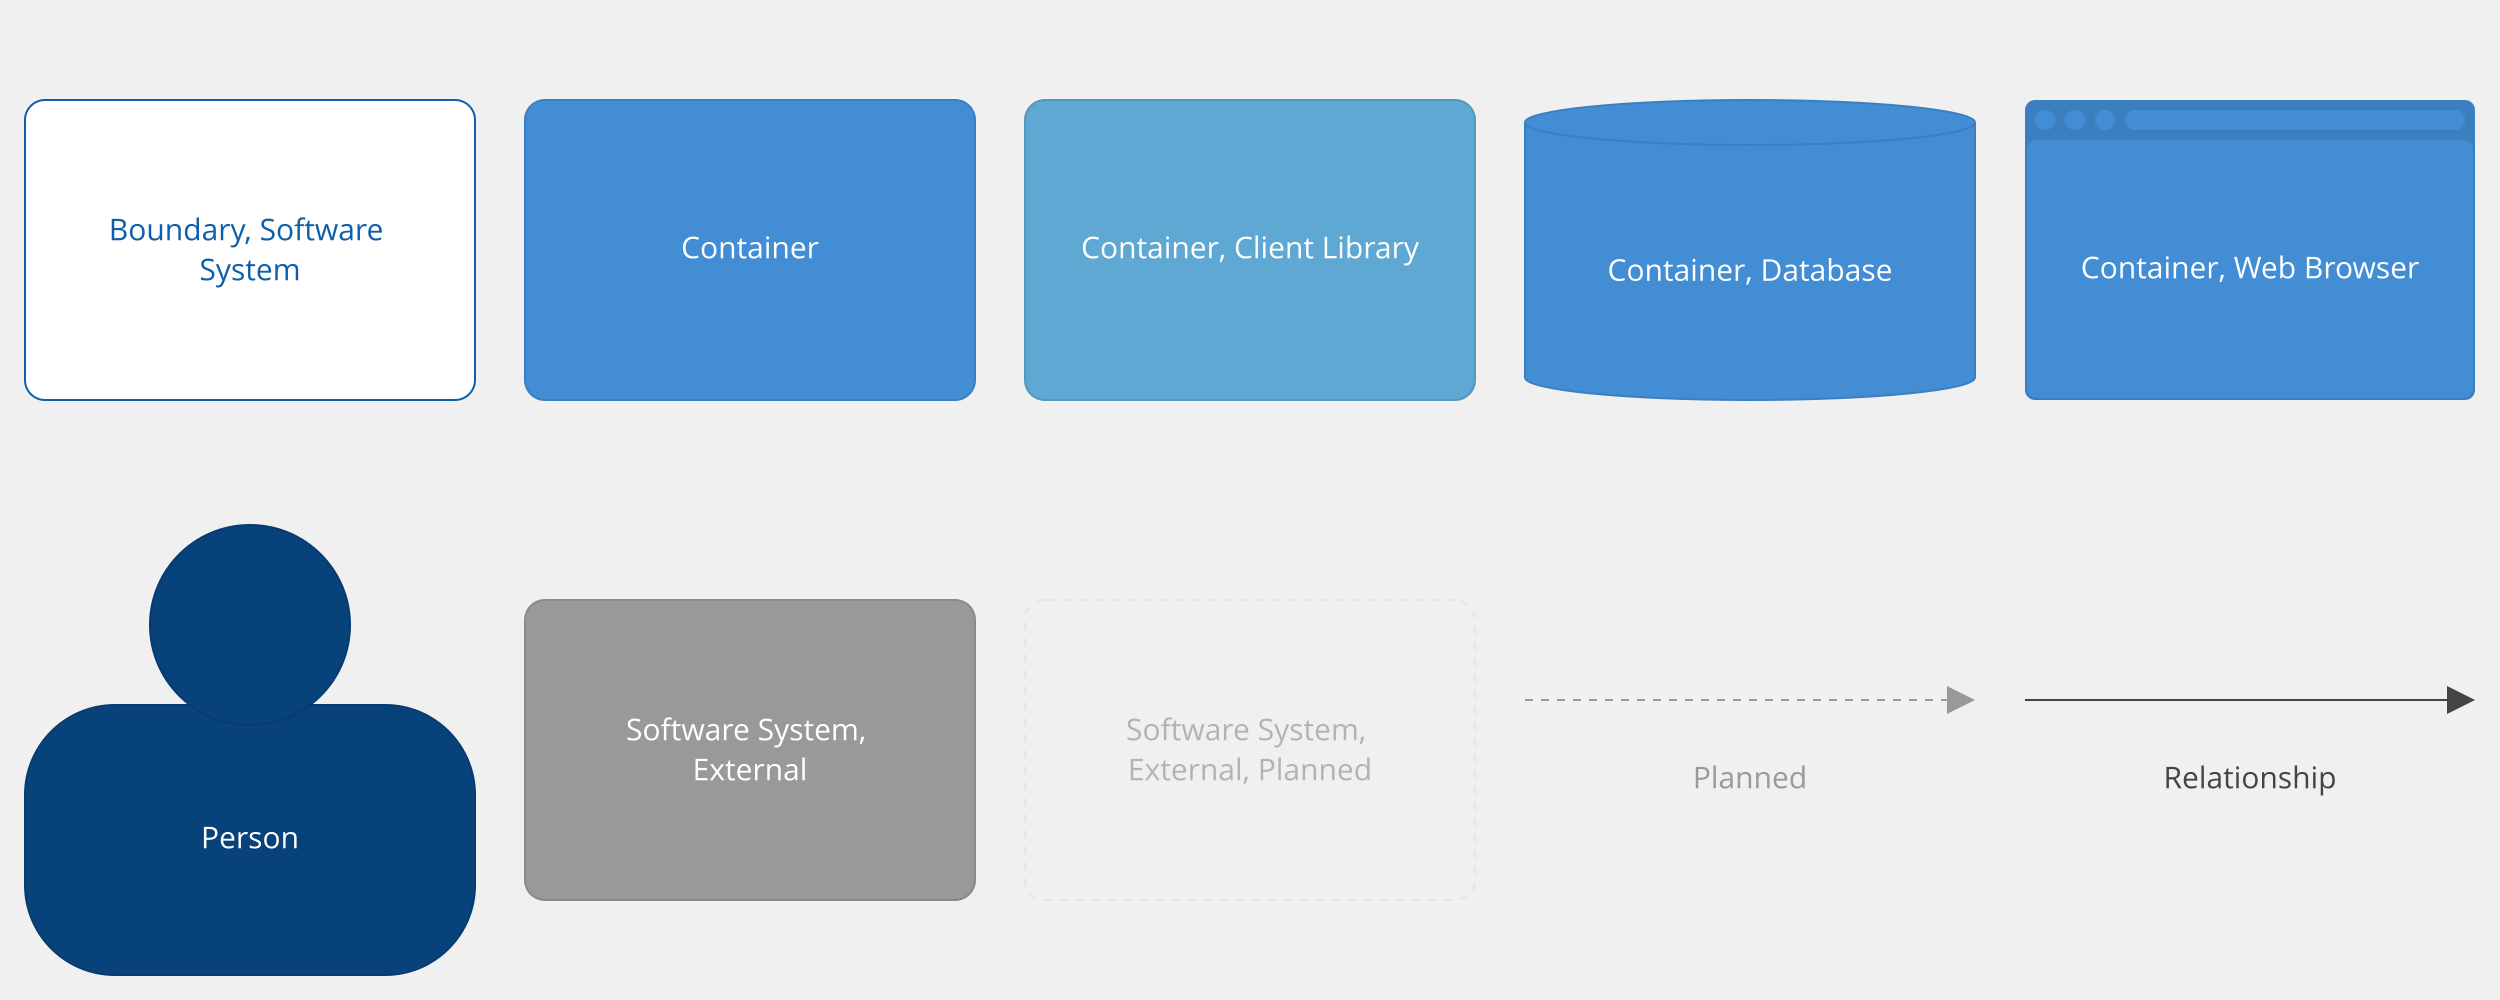
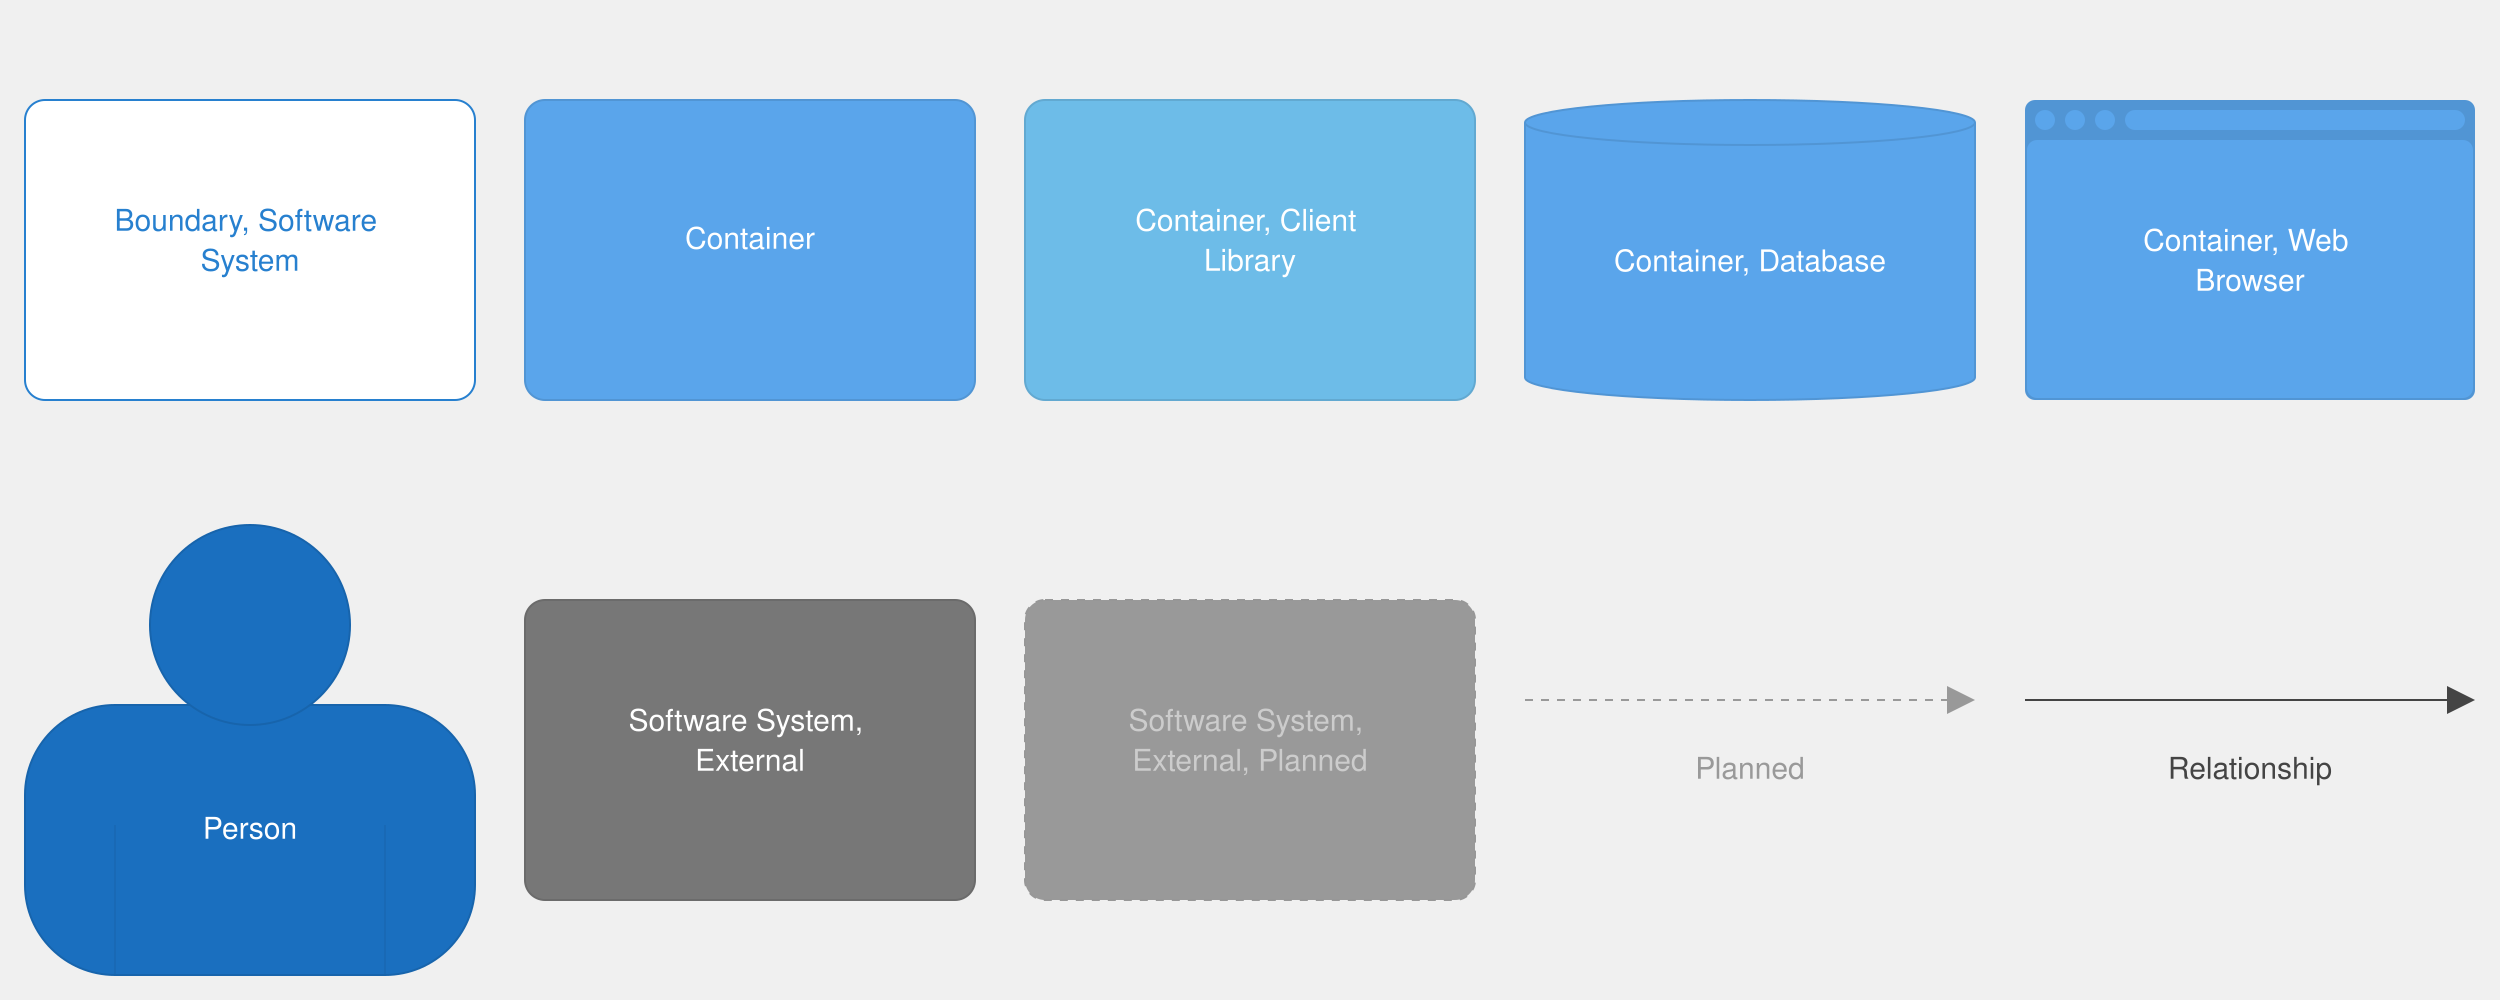
<svg xmlns="http://www.w3.org/2000/svg" version="1.1" viewBox="0 0 2500 1000" style="background: #ffffff">
  <g transform="translate(25,100)">
-     <rect width="450" height="300" rx="20" ry="20" x="0" y="0" fill="#ffffff" stroke-width="2" stroke="#0f5eaa" stroke-dasharray="" />
-     <text x="225" y="77" text-anchor="middle" dominant-baseline="hanging" fill="#0f5eaa" font-size="30px" font-family="Open Sans, Tahoma, Arial">
+     <rect width="450" height="300" rx="20" ry="20" x="0" y="0" fill="#ffffff" stroke-width="2" stroke="#2780cf" stroke-dasharray="" />
+     <text x="225" y="77" text-anchor="middle" dominant-baseline="hanging" fill="#2780cf" font-size="30px" font-family="Tahoma, Verdana, Helvetica, Arial">
      <tspan x="225" dy="40px">Boundary, Software</tspan>
      <tspan x="225" dy="40px">System</tspan>
    </text>
  </g>
  <g transform="translate(525,100)">
-     <rect width="450" height="300" rx="20" ry="20" x="0" y="0" fill="#438dd5" stroke-width="2" stroke="#3c7fc0" stroke-dasharray="" />
-     <text x="225" y="95" text-anchor="middle" dominant-baseline="hanging" fill="#ffffff" font-size="30px" font-family="Open Sans, Tahoma, Arial">
+     <rect width="450" height="300" rx="20" ry="20" x="0" y="0" fill="#5aa5eb" stroke-width="2" stroke="#5195d4" stroke-dasharray="" />
+     <text x="225" y="95" text-anchor="middle" dominant-baseline="hanging" fill="#ffffff" font-size="30px" font-family="Tahoma, Verdana, Helvetica, Arial">
      <tspan x="225" dy="40px">Container</tspan>
    </text>
  </g>
  <g transform="translate(1025,100)">
-     <rect width="450" height="300" rx="20" ry="20" x="0" y="0" fill="#5fa8d3" stroke-width="2" stroke="#5697be" stroke-dasharray="" />
-     <text x="225" y="95" text-anchor="middle" dominant-baseline="hanging" fill="#ffffff" font-size="30px" font-family="Open Sans, Tahoma, Arial">
-       <tspan x="225" dy="40px">Container, Client Library</tspan>
+     <rect width="450" height="300" rx="20" ry="20" x="0" y="0" fill="#6dbce8" stroke-width="2" stroke="#62a9d1" stroke-dasharray="" />
+     <text x="225" y="77" text-anchor="middle" dominant-baseline="hanging" fill="#ffffff" font-size="30px" font-family="Tahoma, Verdana, Helvetica, Arial">
+       <tspan x="225" dy="40px">Container, Client</tspan>
+       <tspan x="225" dy="40px">Library</tspan>
    </text>
  </g>
  <g transform="translate(1525,100)">
-     <path id="keyElementCylinderPath" d="M 0,22.5 a 225,22.5 0,0,0 450 0 a 225,22.5 0,0,0 -450 0 l 0,255 a 225,22.5 0,0,0 450 0 l 0,-255" fill="#438dd5" stroke-width="2" stroke="#3c7fc0" stroke-dasharray="" />
-     <text x="225" y="117.5" text-anchor="middle" dominant-baseline="hanging" fill="#ffffff" font-size="30px" font-family="Open Sans, Tahoma, Arial">
+     <path id="keyElementCylinderPath" d="M 0,22.5 a 225,22.5 0,0,0 450 0 a 225,22.5 0,0,0 -450 0 l 0,255 a 225,22.5 0,0,0 450 0 l 0,-255" fill="#5aa5eb" stroke-width="2" stroke="#5195d4" stroke-dasharray="" />
+     <text x="225" y="117.5" text-anchor="middle" dominant-baseline="hanging" fill="#ffffff" font-size="30px" font-family="Tahoma, Verdana, Helvetica, Arial">
      <tspan x="225" dy="40px">Container, Database</tspan>
    </text>
  </g>
  <g transform="translate(2025,100)">
-     <rect width="450" height="300" rx="10" ry="10" x="0" y="0" fill="#3c7fc0" stroke-width="0" stroke="#3c7fc0" stroke-dasharray="" />
-     <rect width="446" height="258" rx="10" ry="10" x="2" y="40" fill="#438dd5" stroke-width="0" />
-     <rect width="340" height="20" rx="10" ry="10" x="100" y="10" fill="#438dd5" stroke-width="0" />
-     <ellipse cx="20" cy="20" rx="10" ry="10" fill="#438dd5" stroke-width="0" />
-     <ellipse cx="50" cy="20" rx="10" ry="10" fill="#438dd5" stroke-width="0" />
-     <ellipse cx="80" cy="20" rx="10" ry="10" fill="#438dd5" stroke-width="0" />
-     <text x="225" y="115" text-anchor="middle" dominant-baseline="hanging" fill="#ffffff" font-size="30px" font-family="Open Sans, Tahoma, Arial">
-       <tspan x="225" dy="40px">Container, Web Browser</tspan>
+     <rect width="450" height="300" rx="10" ry="10" x="0" y="0" fill="#5195d4" stroke-width="0" stroke="#5195d4" stroke-dasharray="" />
+     <rect width="446" height="258" rx="10" ry="10" x="2" y="40" fill="#5aa5eb" stroke-width="0" />
+     <rect width="340" height="20" rx="10" ry="10" x="100" y="10" fill="#5aa5eb" stroke-width="0" />
+     <ellipse cx="20" cy="20" rx="10" ry="10" fill="#5aa5eb" stroke-width="0" />
+     <ellipse cx="50" cy="20" rx="10" ry="10" fill="#5aa5eb" stroke-width="0" />
+     <ellipse cx="80" cy="20" rx="10" ry="10" fill="#5aa5eb" stroke-width="0" />
+     <text x="225" y="97" text-anchor="middle" dominant-baseline="hanging" fill="#ffffff" font-size="30px" font-family="Tahoma, Verdana, Helvetica, Arial">
+       <tspan x="225" dy="40px">Container, Web</tspan>
+       <tspan x="225" dy="40px">Browser</tspan>
    </text>
  </g>
  <g transform="translate(25,525)">
-     <rect x="0" y="180" width="450" height="270" rx="90" fill="#08427b" stroke-width="2" stroke="#073b6f" stroke-dasharray="" />
-     <circle cx="225" cy="100" r="100" fill="#08427b" stroke-width="2" stroke="#073b6f" stroke-dasharray="" />
-     <line x1="90" y1="300" x2="90" y2="450" stroke-width="1" stroke="#073b6f" stroke-dasharray="" />
-     <line x1="360" y1="300" x2="360" y2="450" stroke-width="1" stroke="#073b6f" stroke-dasharray="" />
-     <text x="225" y="260" text-anchor="middle" dominant-baseline="hanging" fill="#ffffff" font-size="30px" font-family="Open Sans, Tahoma, Arial">
+     <rect x="0" y="180" width="450" height="270" rx="90" fill="#1a6fbf" stroke-width="2" stroke="#1764ac" stroke-dasharray="" />
+     <circle cx="225" cy="100" r="100" fill="#1a6fbf" stroke-width="2" stroke="#1764ac" stroke-dasharray="" />
+     <line x1="90" y1="300" x2="90" y2="450" stroke-width="1" stroke="#1764ac" stroke-dasharray="" />
+     <line x1="360" y1="300" x2="360" y2="450" stroke-width="1" stroke="#1764ac" stroke-dasharray="" />
+     <text x="225" y="260" text-anchor="middle" dominant-baseline="hanging" fill="#ffffff" font-size="30px" font-family="Tahoma, Verdana, Helvetica, Arial">
      <tspan x="225" dy="40px">Person</tspan>
    </text>
  </g>
  <g transform="translate(525,600)">
-     <rect width="450" height="300" rx="20" ry="20" x="0" y="0" fill="#999999" stroke-width="2" stroke="#8a8a8a" stroke-dasharray="" />
-     <text x="225" y="77" text-anchor="middle" dominant-baseline="hanging" fill="#ffffff" font-size="30px" font-family="Open Sans, Tahoma, Arial">
+     <rect width="450" height="300" rx="20" ry="20" x="0" y="0" fill="#777777" stroke-width="2" stroke="#6b6b6b" stroke-dasharray="" />
+     <text x="225" y="77" text-anchor="middle" dominant-baseline="hanging" fill="#ffffff" font-size="30px" font-family="Tahoma, Verdana, Helvetica, Arial">
      <tspan x="225" dy="40px">Software System,</tspan>
      <tspan x="225" dy="40px">External</tspan>
    </text>
  </g>
  <g transform="translate(1025,600)">
-     <rect width="450" height="300" rx="20" ry="20" x="0" y="0" fill="#f0f0f0" stroke-width="2" stroke="#e5e5e5" stroke-dasharray="8,8" />
-     <text x="225" y="77" text-anchor="middle" dominant-baseline="hanging" fill="#b3b3b3" font-size="30px" font-family="Open Sans, Tahoma, Arial">
+     <rect width="450" height="300" rx="20" ry="20" x="0" y="0" fill="#999999" stroke-width="2" stroke="#979797" stroke-dasharray="8,8" />
+     <text x="225" y="77" text-anchor="middle" dominant-baseline="hanging" fill="#cccccc" font-size="30px" font-family="Tahoma, Verdana, Helvetica, Arial">
      <tspan x="225" dy="40px">Software System,</tspan>
      <tspan x="225" dy="40px">External, Planned</tspan>
    </text>
  </g>
  <g transform="translate(1525,670)">
    <path d="M422,0 L422,44 L450,30 L 422,16" style="fill:#999999" />
    <path d="M0,30 L422,30" style="stroke:#999999; stroke-width: 2; fill: none; stroke-dasharray: 8 8;" />
-     <text x="225" y="55" text-anchor="middle" dominant-baseline="hanging" fill="#999999" font-size="30px" font-family="Open Sans, Tahoma, Arial">
+     <text x="225" y="55" text-anchor="middle" dominant-baseline="hanging" fill="#999999" font-size="30px" font-family="Tahoma, Verdana, Helvetica, Arial">
      <tspan x="225" dy="40px">Planned</tspan>
    </text>
  </g>
  <g transform="translate(2025,670)">
    <path d="M422,0 L422,44 L450,30 L 422,16" style="fill:#444444" />
    <path d="M0,30 L422,30" style="stroke:#444444; stroke-width: 2; fill: none; stroke-dasharray: ;" />
-     <text x="225" y="55" text-anchor="middle" dominant-baseline="hanging" fill="#444444" font-size="30px" font-family="Open Sans, Tahoma, Arial">
+     <text x="225" y="55" text-anchor="middle" dominant-baseline="hanging" fill="#444444" font-size="30px" font-family="Tahoma, Verdana, Helvetica, Arial">
      <tspan x="225" dy="40px">Relationship</tspan>
    </text>
  </g>
</svg>
